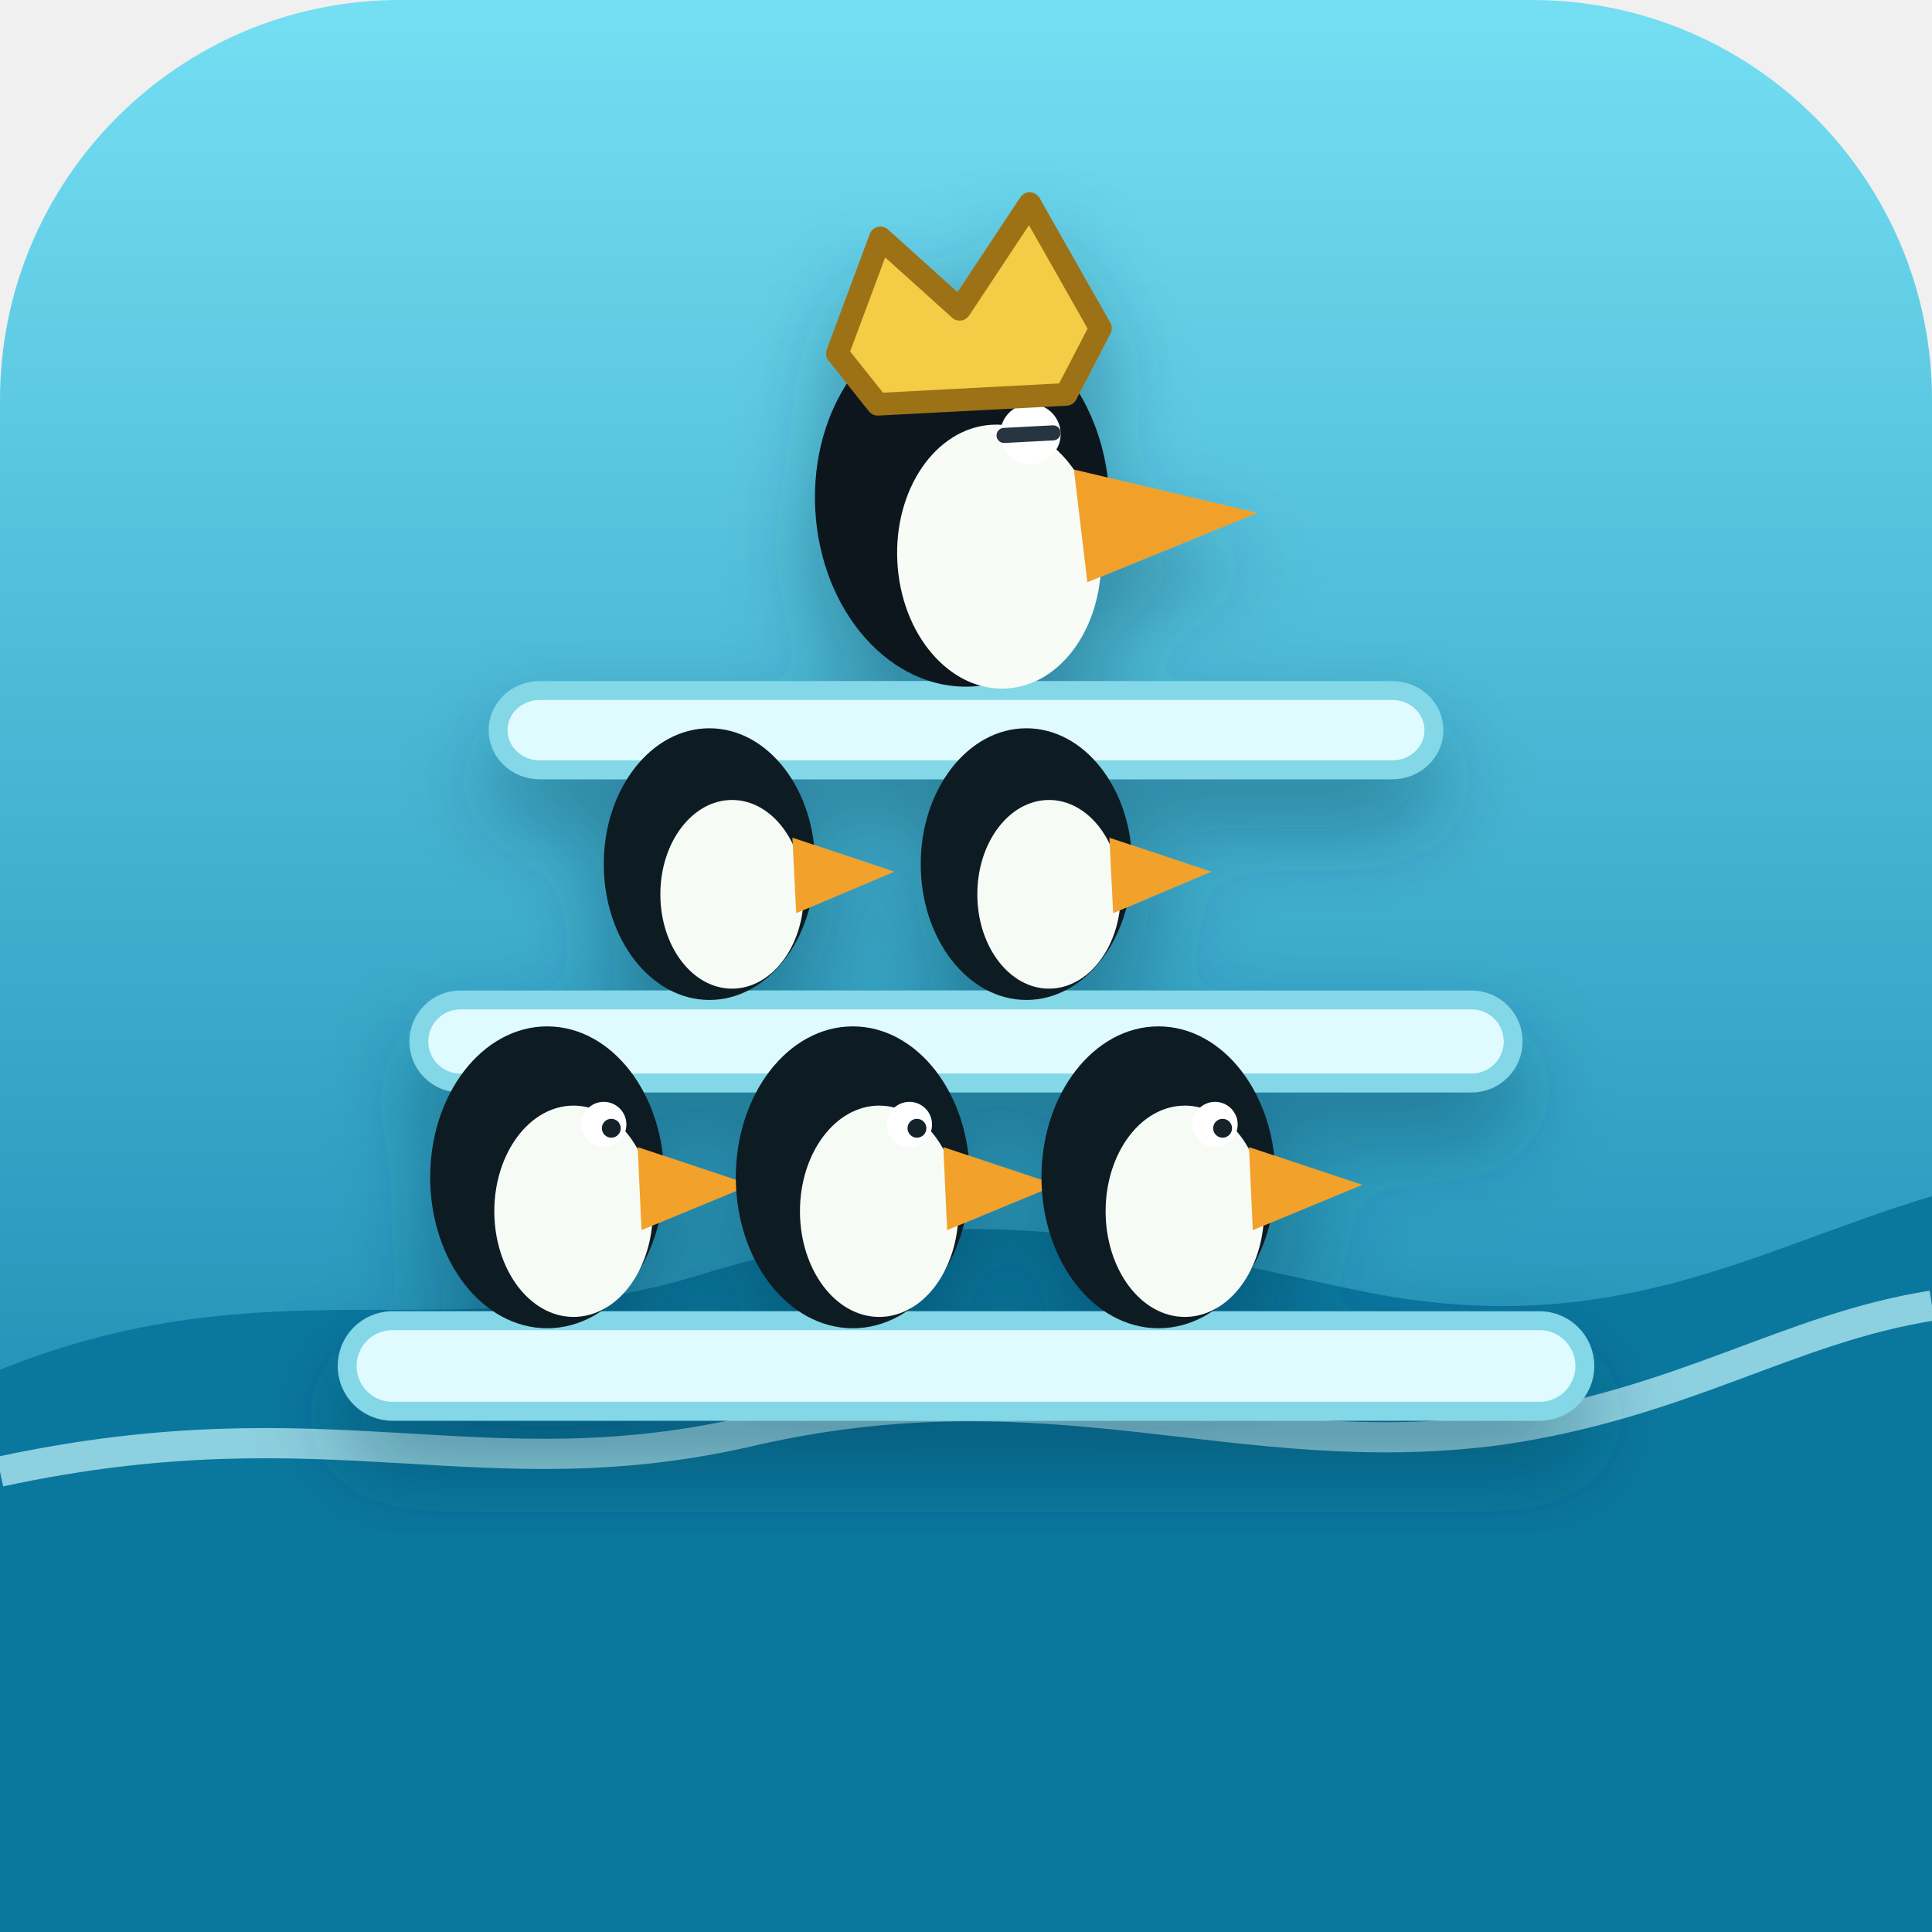
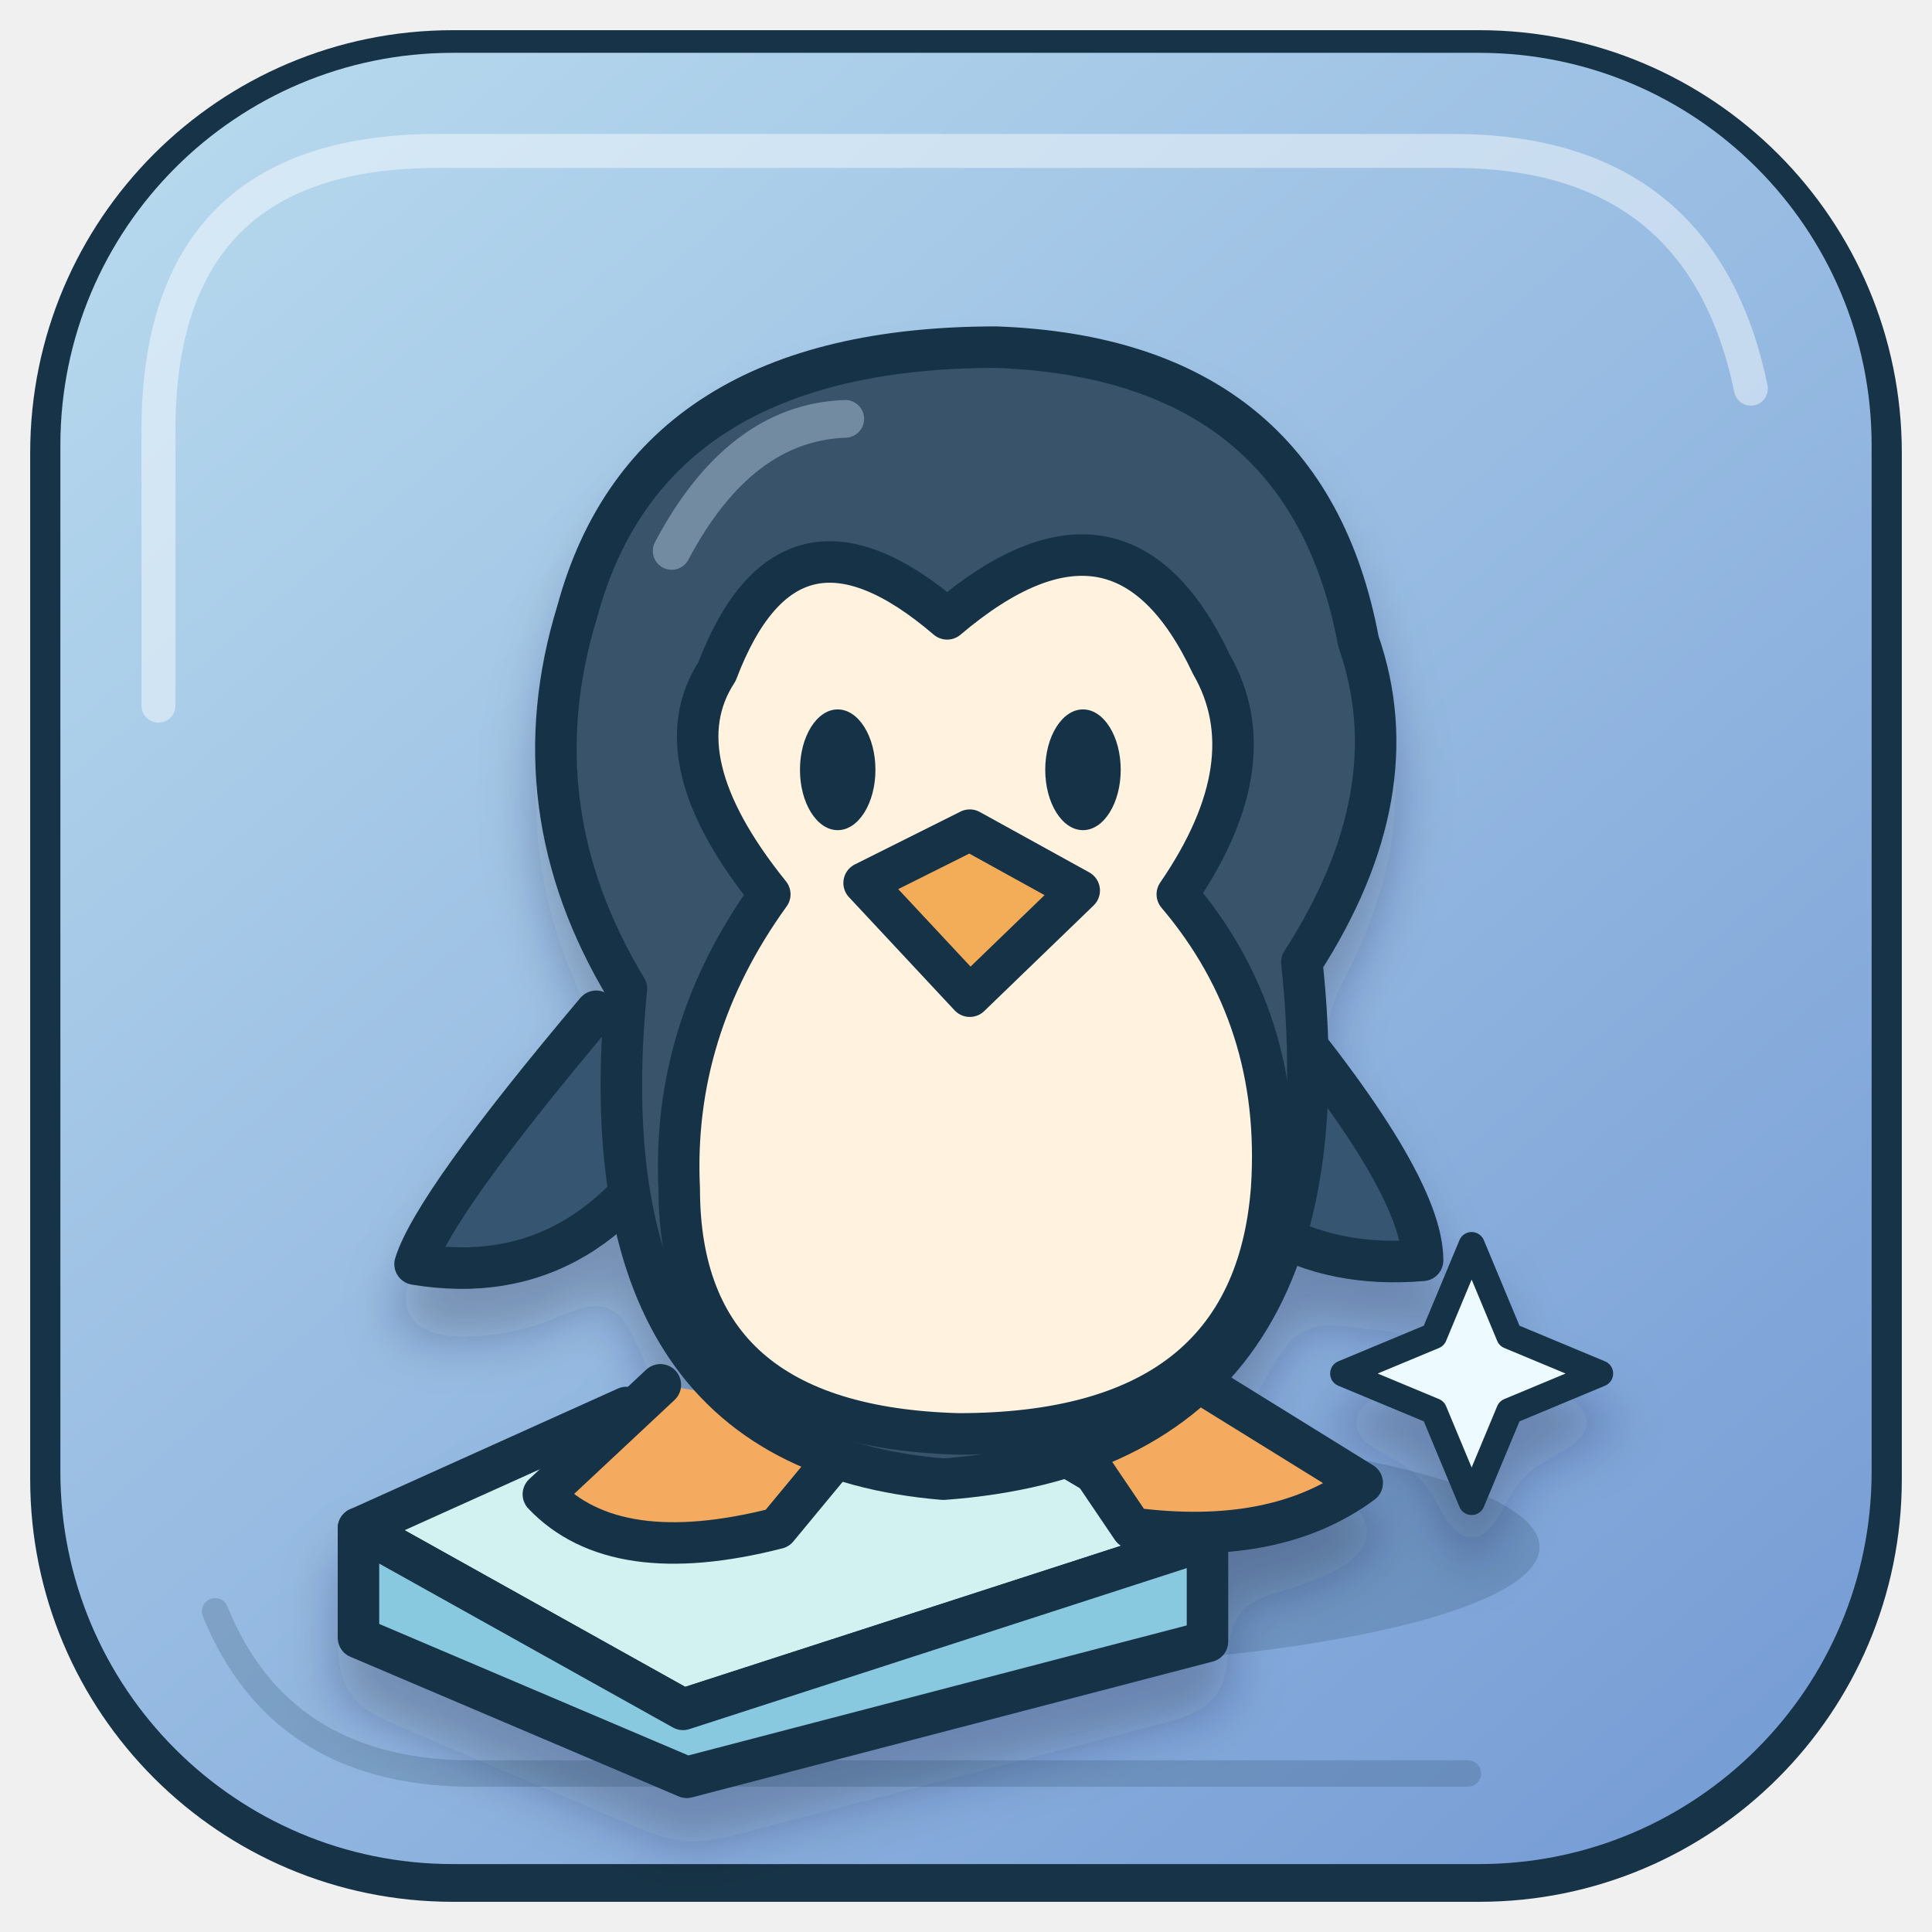
- <svg xmlns="http://www.w3.org/2000/svg" viewBox="0 0 512 512">
+ <svg xmlns="http://www.w3.org/2000/svg" width="512" height="512" viewBox="0 0 512 512" role="img" aria-label="penguinpull">
  <defs>
-     <linearGradient id="bg" x1="0" y1="0" x2="0" y2="1">
-       <stop stop-color="#75dff3" />
-       <stop offset=".62" stop-color="#2e9fc2" />
-       <stop offset="1" stop-color="#087096" />
+     <linearGradient id="bg" x2=".85" y2="1">
+       <stop stop-color="#badcef" />
+       <stop offset="1" stop-color="#789ed6" />
    </linearGradient>
-     <filter id="sh">
-       <feDropShadow dx="0" dy="13" stdDeviation="12" flood-color="#023047" flood-opacity=".38" />
+     <linearGradient id="shine" x2="0" y2="1">
+       <stop stop-color="#fff" stop-opacity=".42" />
+       <stop offset="1" stop-color="#fff" stop-opacity="0" />
+     </linearGradient>
+     <filter id="shadow" x="-30%" y="-30%" width="160%" height="160%">
+       <feDropShadow dx="0" dy="13" stdDeviation="7" flood-color="#122939" flood-opacity=".28" />
    </filter>
  </defs>
-   <rect width="512" height="512" rx="106" fill="url(#bg)" />
-   <path d="M0 363c72-29 119-5 185-25 75-23 112-9 175 4 67 14 105-11 152-25v195H0z" fill="#0a789e" />
-   <path d="M0 390c88-19 128 6 200-11 80-18 128 9 197 0 49-7 77-27 115-33" fill="none" stroke="#c5f5fb" stroke-width="8" opacity=".7" />
-   <g filter="url(#sh)">
-     <g fill="#dffbff" stroke="#83d7e7" stroke-width="5">
-       <rect x="92" y="350" width="328" height="24" rx="12" />
-       <rect x="111" y="265" width="290" height="22" rx="11" />
-       <rect x="132" y="183" width="248" height="21" rx="11" />
-     </g>
-     <g>
-       <g transform="translate(145 312)">
-         <ellipse rx="31" ry="40" fill="#111b22" />
-         <ellipse cx="7" cy="9" rx="21" ry="28" fill="#f7fbf6" />
-         <path d="M24-8l30 10-29 12z" fill="#f2a12b" />
-         <circle cx="15" cy="-14" r="6" fill="#fff" />
-         <circle cx="17" cy="-13" r="2.5" fill="#12212a" />
-       </g>
-       <g transform="translate(226 312)">
-         <ellipse rx="31" ry="40" fill="#111b22" />
-         <ellipse cx="7" cy="9" rx="21" ry="28" fill="#f7fbf6" />
-         <path d="M24-8l30 10-29 12z" fill="#f2a12b" />
-         <circle cx="15" cy="-14" r="6" fill="#fff" />
-         <circle cx="17" cy="-13" r="2.5" fill="#12212a" />
-       </g>
-       <g transform="translate(307 312)">
-         <ellipse rx="31" ry="40" fill="#111b22" />
-         <ellipse cx="7" cy="9" rx="21" ry="28" fill="#f7fbf6" />
-         <path d="M24-8l30 10-29 12z" fill="#f2a12b" />
-         <circle cx="15" cy="-14" r="6" fill="#fff" />
-         <circle cx="17" cy="-13" r="2.5" fill="#12212a" />
-       </g>
-       <g transform="translate(188 229)">
-         <ellipse rx="28" ry="36" fill="#111b22" />
-         <ellipse cx="6" cy="8" rx="19" ry="25" fill="#f7fbf6" />
-         <path d="M22-7l27 9-26 11z" fill="#f2a12b" />
-       </g>
-       <g transform="translate(272 229)">
-         <ellipse rx="28" ry="36" fill="#111b22" />
-         <ellipse cx="6" cy="8" rx="19" ry="25" fill="#f7fbf6" />
-         <path d="M22-7l27 9-26 11z" fill="#f2a12b" />
-       </g>
-     </g>
-     <g transform="translate(255 133) rotate(-3)">
-       <ellipse rx="39" ry="49" fill="#0d171f" />
-       <ellipse cx="9" cy="15" rx="27" ry="35" fill="#f8fbf6" />
-       <path d="M30-7l48 14-46 16z" fill="#f1a12b" />
-       <circle cx="19" cy="-17" r="8" fill="#fff" />
-       <path d="M12-17h13" stroke="#273540" stroke-width="4" stroke-linecap="round" />
-       <path d="M-31-41l13-30 20 20 20-27 17 34-10 17h-50z" fill="#f4cc45" stroke="#9d7215" stroke-width="6" stroke-linejoin="round" />
-     </g>
+   <rect x="8" y="8" width="496" height="496" rx="112" fill="#173347" />
+   <rect x="16" y="14" width="480" height="480" rx="104" fill="url(#bg)" />
+   <path d="M42 187V114Q42 40 116 40H385Q451 40 464 103" fill="none" stroke="#fff" stroke-opacity=".45" stroke-width="9" stroke-linecap="round" />
+   <ellipse cx="256" cy="410" rx="152" ry="32" fill="#0d3047" opacity=".17" />
+   <g stroke="#173347" stroke-width="11" stroke-linecap="round" stroke-linejoin="round" filter="url(#shadow)">
+     <path d="M95 405l71-32 110 9 44 26-139 45z" fill="#d2f2f2" />
+     <path d="M95 405v29l87 37 138-36v-27l-139 45z" fill="#89c9df" />
+     <path d="M158 268q-43 51-48 67 48 8 74-44m150-29q43 51 43 72-47 4-70-41" fill="#34546f" />
+     <path d="M175 367l-31 29q19 20 62 9l24-29m47-5 23 34q38 5 61-12l-42-26" fill="#f4ab5f" />
+     <path d="M166 262q-29-48-13-100 19-70 111-70 82 3 96 78 14 40-15 85 14 129-95 137-96-8-84-130z" fill="#37536b" />
+     <path d="M190 178q19-50 61-14 46-39 70 12 15 26-9 61 28 33 25 78-5 65-83 65-74-2-74-65-2-42 24-78-29-36-14-59z" fill="#fff2de" />
+     <ellipse cx="222" cy="204" rx="10" ry="16" fill="#173347" stroke="none" />
+     <ellipse cx="287" cy="204" rx="10" ry="16" fill="#173347" stroke="none" />
+     <path d="M229 234l28-14 29 16-29 28z" fill="#f3ad59" />
+     <path d="M178 146q18-34 46-35" fill="none" stroke="#728ba1" stroke-width="10" />
+     <path d="M380 354l10-24 10 24 24 10-24 10-10 24-10-24-24-10z" fill="#edfaff" stroke-width="7" />
  </g>
+   <path d="M57 427Q74 469 123 470H389" fill="none" stroke="#143248" stroke-opacity=".18" stroke-width="7" stroke-linecap="round" />
</svg>
